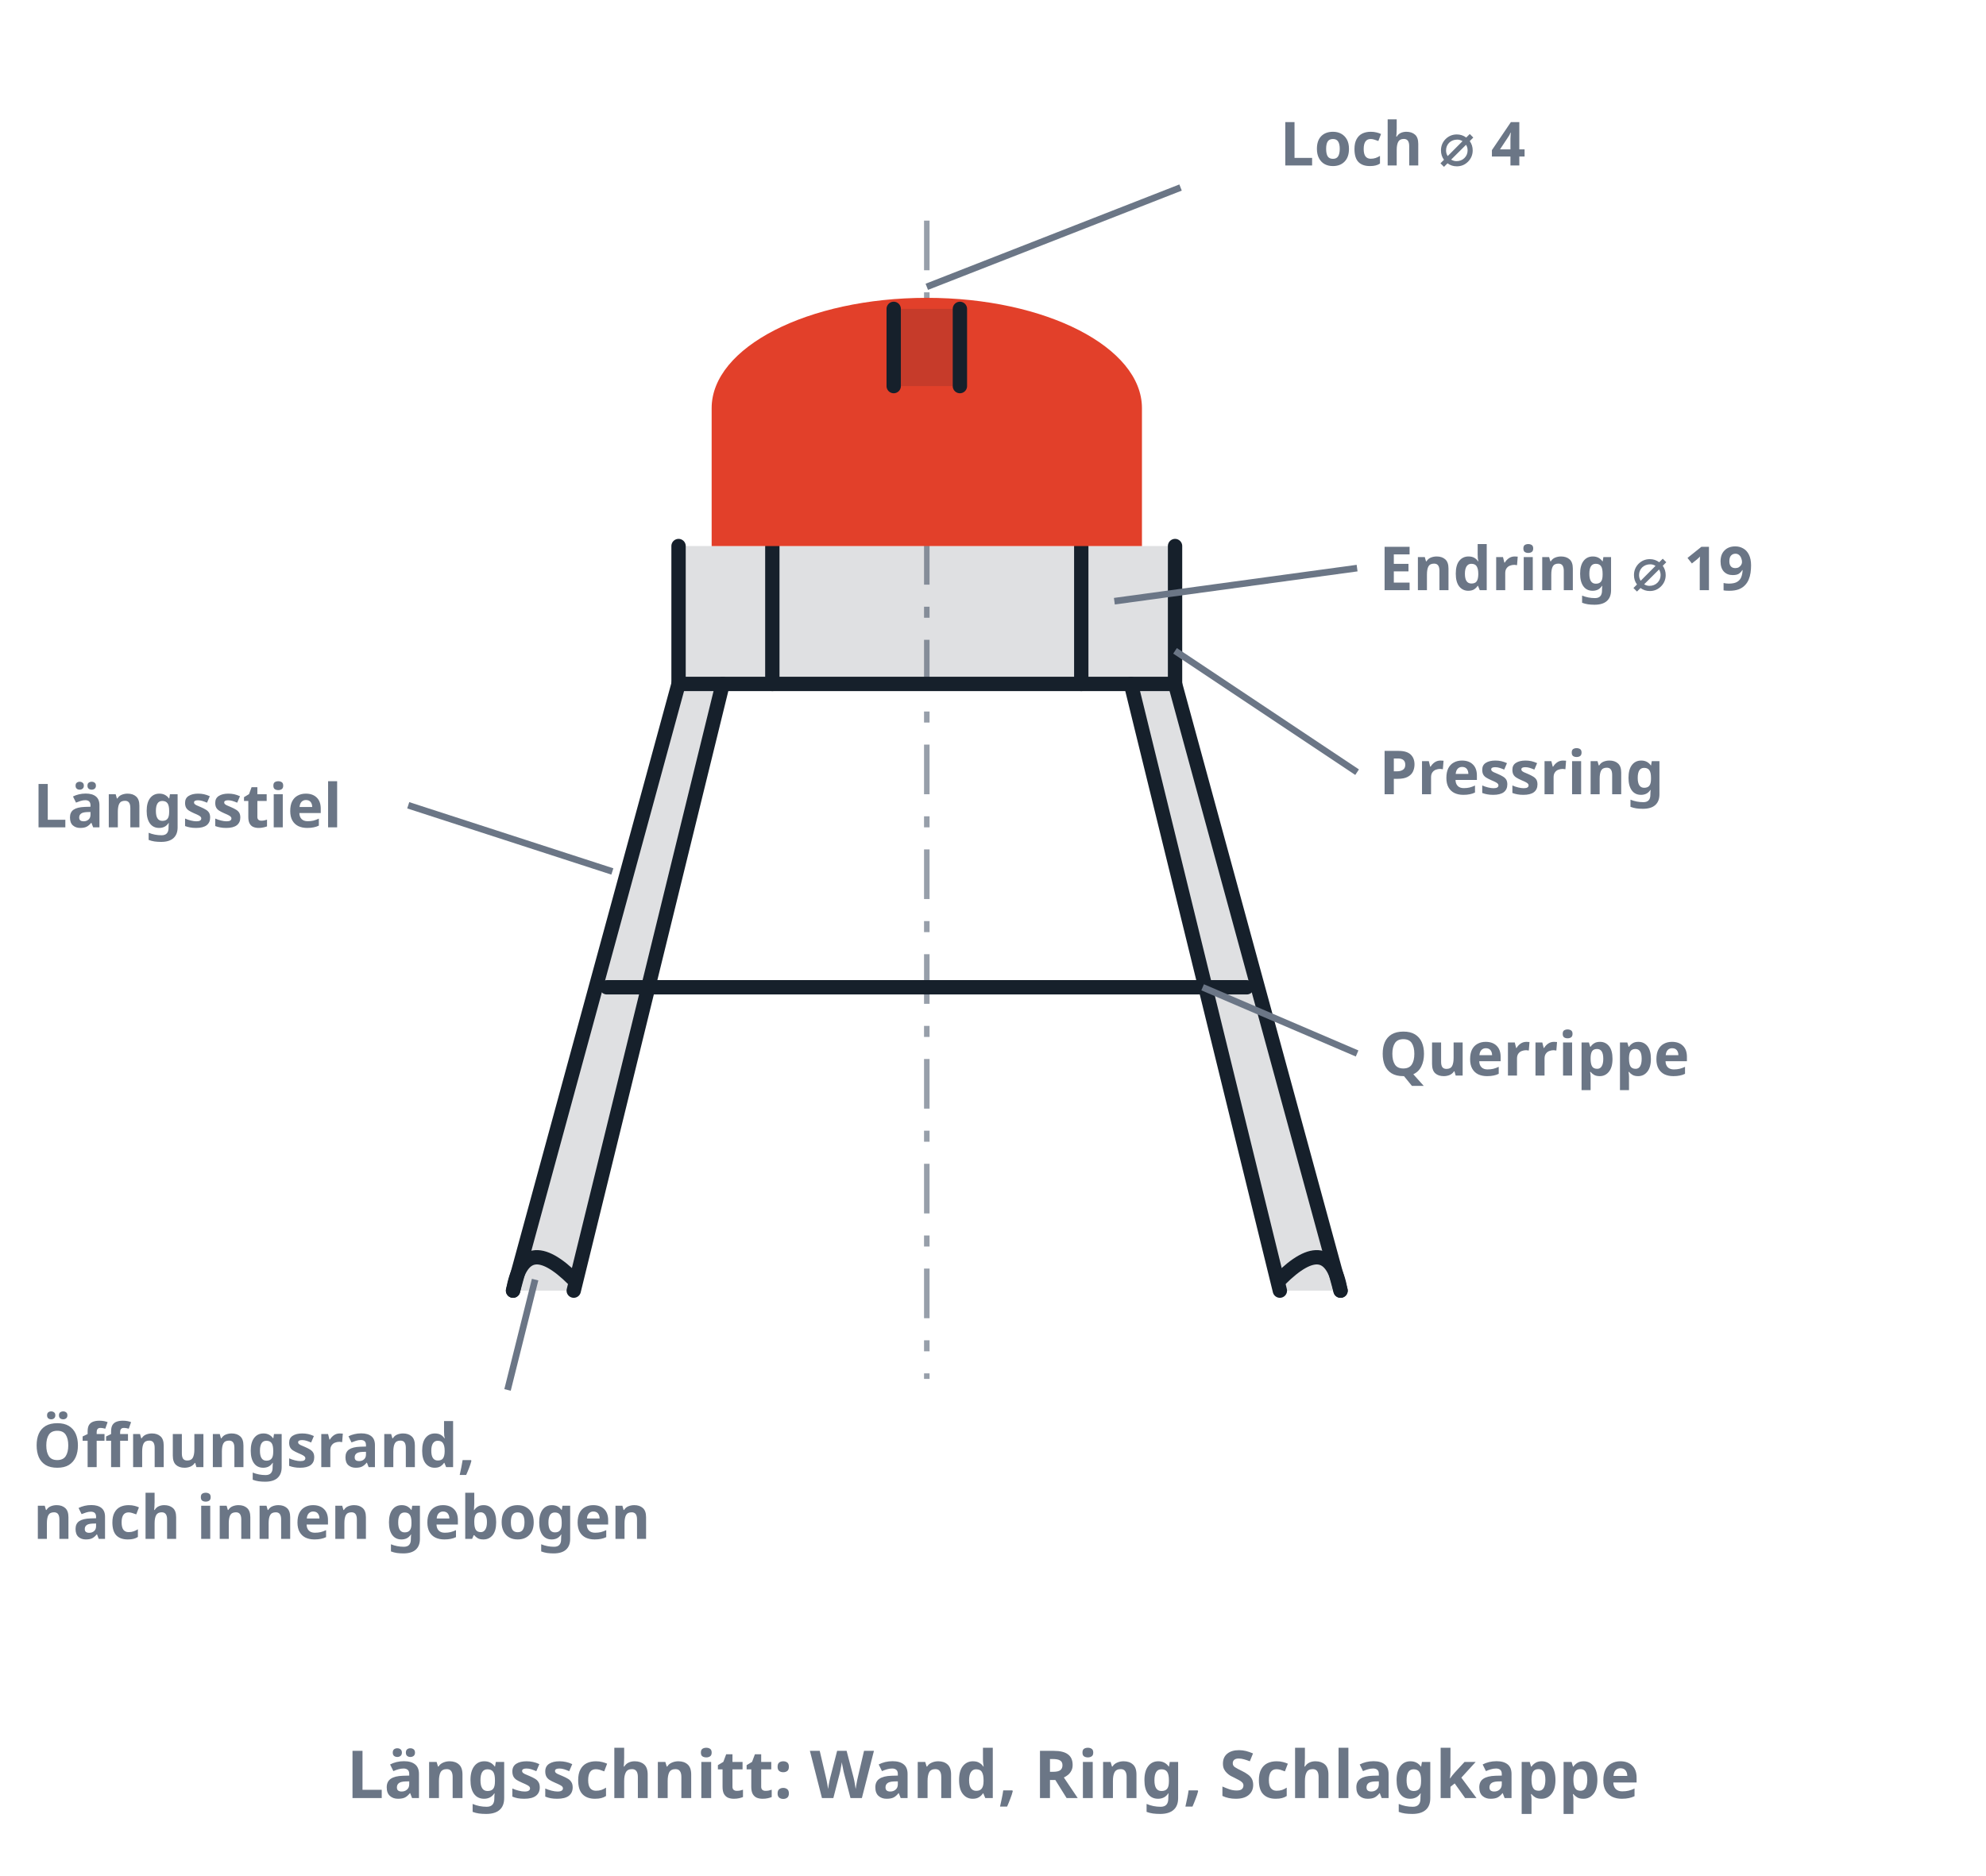
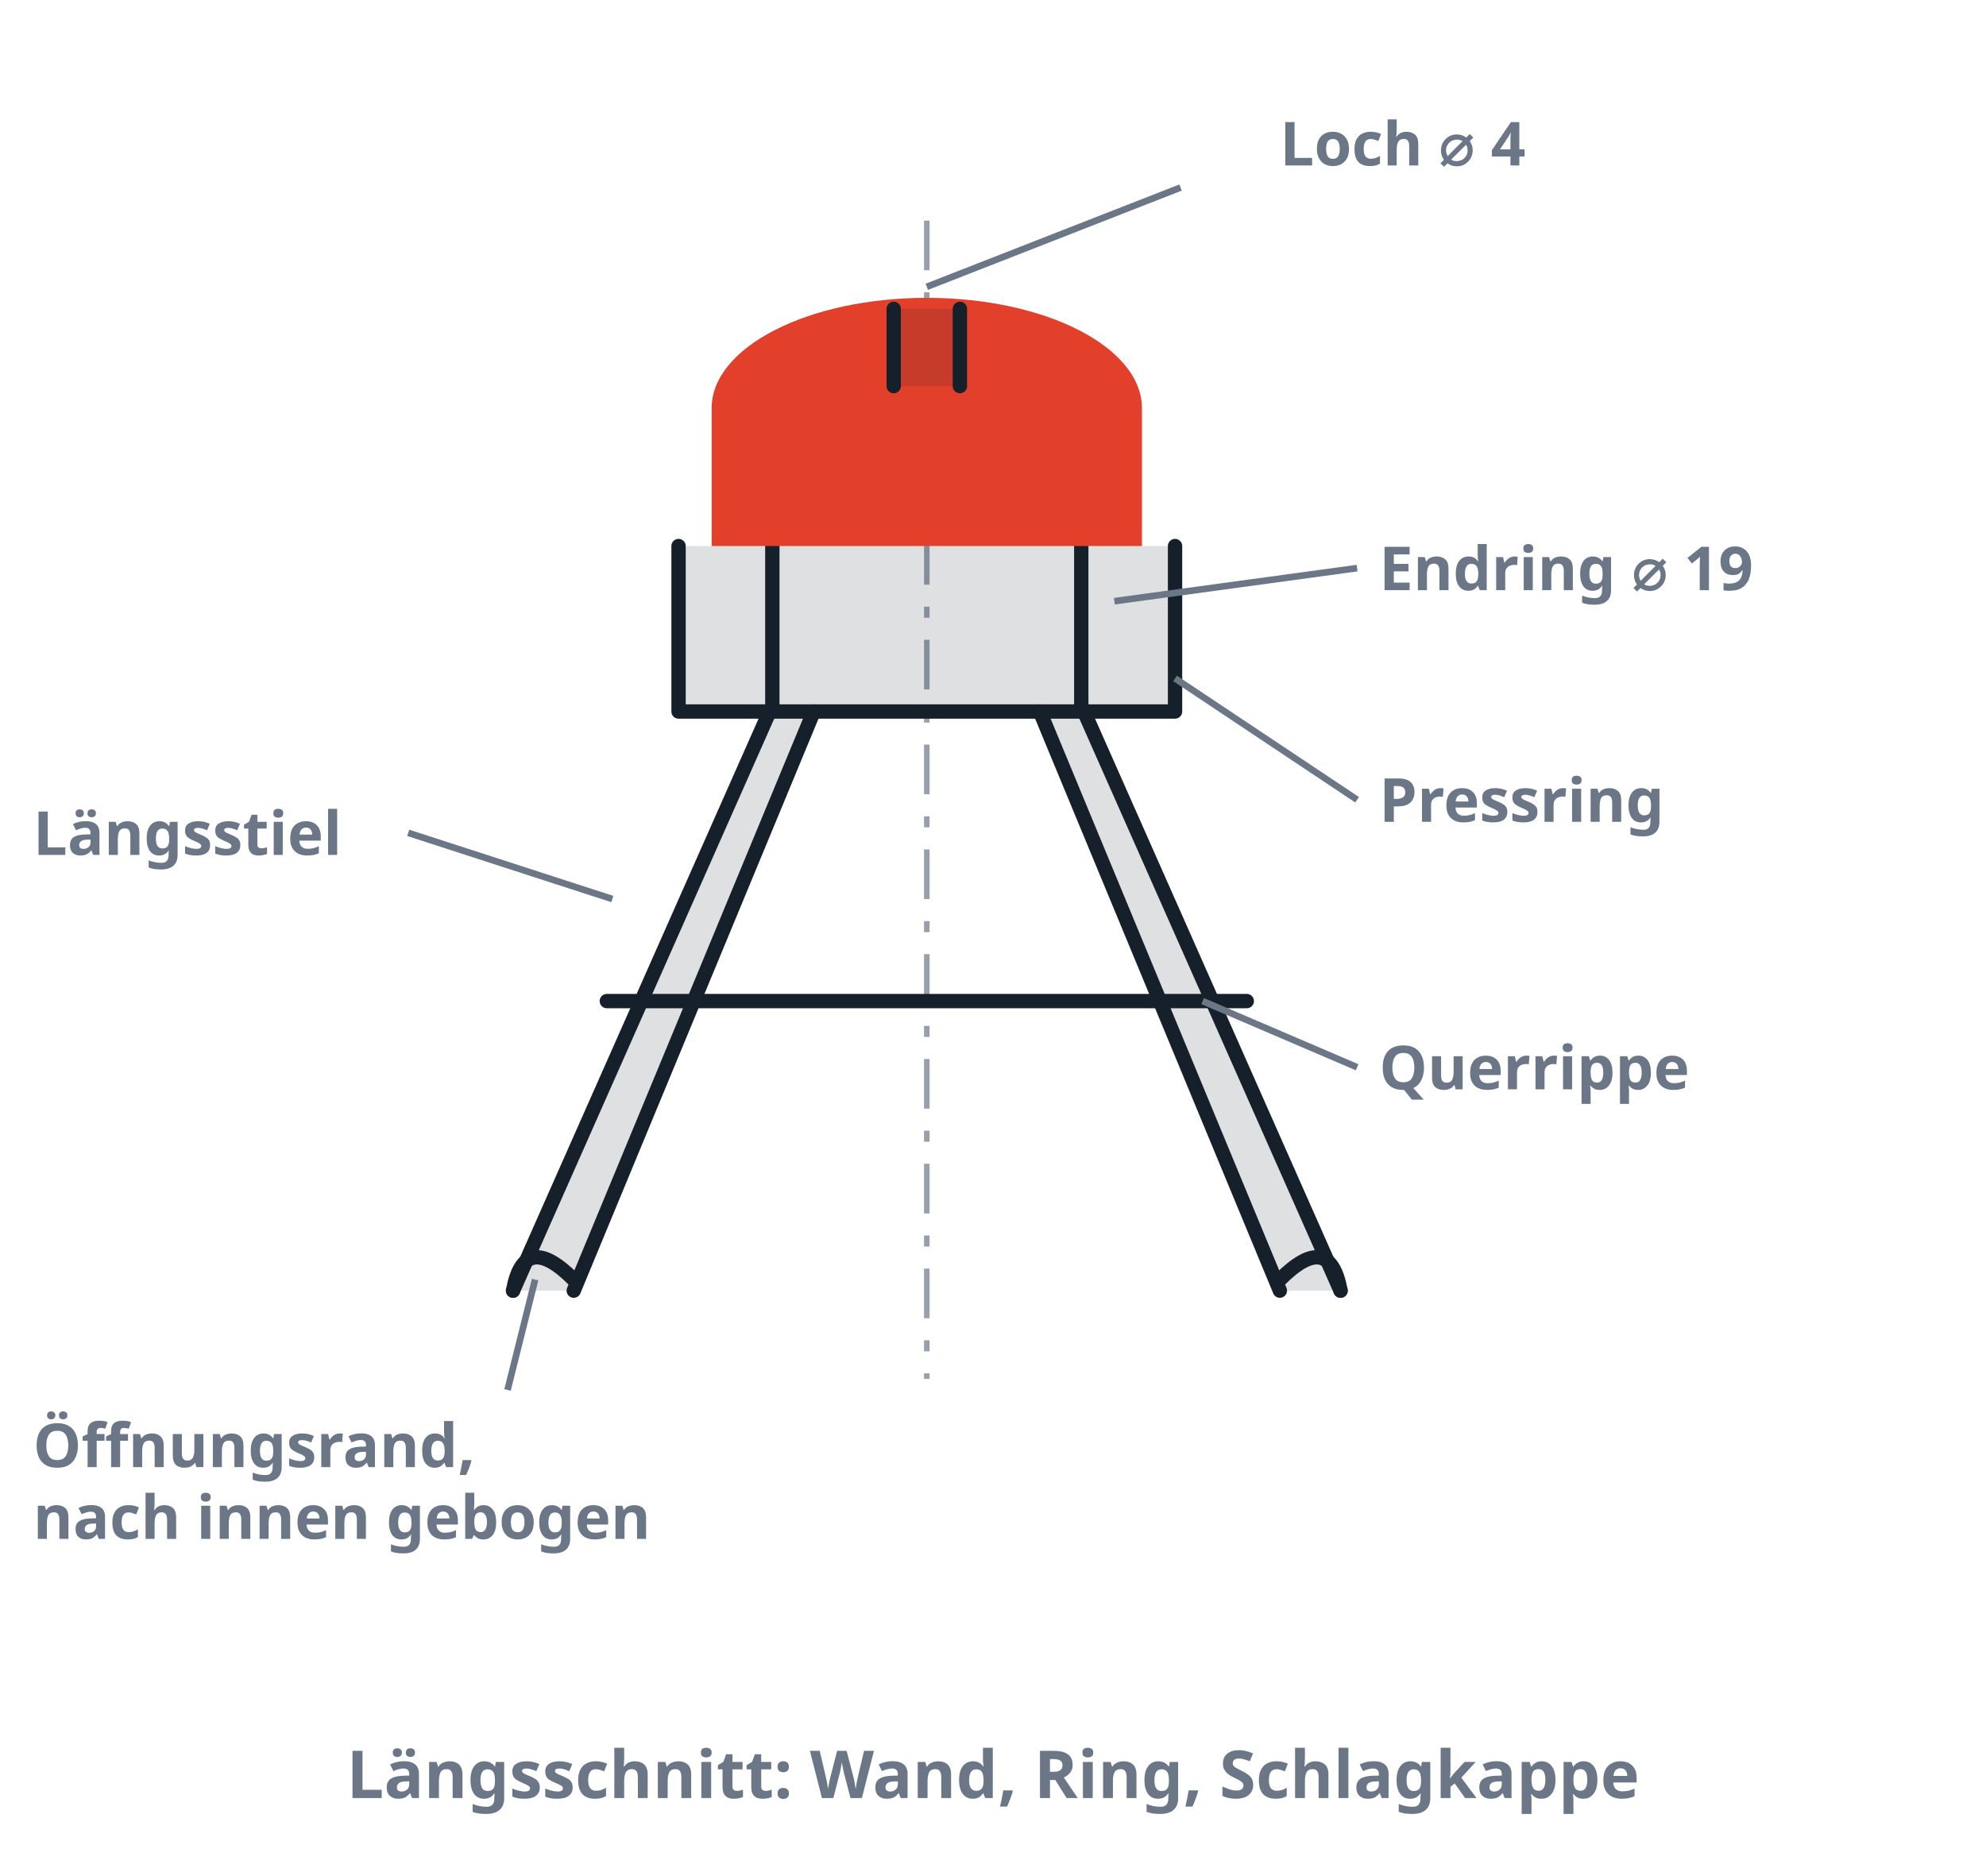
<svg xmlns="http://www.w3.org/2000/svg" viewBox="0 0 360 340" role="img" aria-label="Längsschnitt durch einen Speeder: das Loch mit 4 Millimetern in der Schlagkappe, der Endring mit 19 Millimetern, der Pressring am Kragen, die Querrippe zwischen den Längsstielen und der nach innen gebogene Öffnungsrand.">
  <style>
    .kontur{fill:none;stroke:var(--tinte,#16202b);stroke-width:2.6;stroke-linejoin:round;stroke-linecap:round}
    .schnitt{fill:var(--tinte,#16202b);opacity:.14}
    .kappe{fill:var(--speeder-kappe,#e2402a)}
    .kappenlinie{fill:none;stroke:var(--speeder-kappe-tief,#a82412);stroke-width:2;stroke-linecap:round}
    .stiel{fill:none;stroke:var(--tinte,#16202b);stroke-width:1.5;opacity:.45}
    .korbflaeche{fill:var(--speeder-korb,#f0c400);opacity:.28}
    .masz{fill:none;stroke:var(--tinte-3,#6b7686);stroke-width:1.2}
    .hilfslinie{fill:none;stroke:var(--tinte-3,#6b7686);stroke-width:1;stroke-dasharray:4 4;opacity:.85}
    .achse{fill:none;stroke:var(--tinte-3,#6b7686);stroke-width:1;stroke-dasharray:9 4 2 4;opacity:.7}
    .pfeil{fill:var(--tinte-3,#6b7686)}
    .maszzahl{fill:var(--tinte,#16202b);font:700 12px/1 system-ui,sans-serif;text-anchor:middle}
    .ico{fill:var(--primaer-tief,#1568ad);font:600 10px/1 system-ui,sans-serif;text-anchor:middle}
    .teil{fill:var(--tinte-3,#6b7686);font:600 11px/1 system-ui,sans-serif}
    .teilr{fill:var(--tinte-3,#6b7686);font:600 11px/1 system-ui,sans-serif;text-anchor:end}
    .st{fill:var(--tinte-3,#6b7686);font:600 12px/1 system-ui,sans-serif;text-anchor:middle}
  </style>
  <defs>
    <marker id="mp" viewBox="0 0 10 10" markerWidth="7" markerHeight="7" refX="8.5" refY="5" orient="auto">
      <path d="M1,1 L9,5 L1,9 Z" class="pfeil" />
    </marker>
    <marker id="mp2" viewBox="0 0 10 10" markerWidth="7" markerHeight="7" refX="8.5" refY="5" orient="auto-start-reverse">
      <path d="M1,1 L9,5 L1,9 Z" class="pfeil" />
    </marker>
  </defs>
  <path class="achse" d="M168,40 L168,250" />
-   <path class="schnitt" d="M123,124 L93,234 L104,234 L131,124 Z" />
-   <path class="schnitt" d="M213,124 L243,234 L232,234 L205,124 Z" />
-   <path class="kontur" d="M123,124 L93,234 M131,124 L104,234" />
-   <path class="kontur" d="M213,124 L243,234 M205,124 L232,234" />
+   <path class="schnitt" d="M139.5,129 L93,234 L104,234 L147.5,129 Z" />
+   <path class="schnitt" d="M196.5,129 L243,234 L232,234 L188.5,129 Z" />
+   <path class="kontur" d="M139.5,129 L93,234 M147.5,129 L104,234" />
+   <path class="kontur" d="M196.5,129 L243,234 M188.5,129 L232,234" />
  <path class="kontur" d="M93,234 q 2,-11 11,-2" />
  <path class="kontur" d="M243,234 q -2,-11 -11,-2" />
-   <path class="kontur" d="M110,179 L226,179" />
-   <path class="schnitt" d="M123,99 L213,99 L213,124 L123,124 Z" />
-   <path class="kontur" d="M123,99 L123,124 M213,99 L213,124 M123,124 L213,124" />
-   <path class="kontur" d="M140,99 L140,124 M196,99 L196,124" />
+   <path class="kontur" d="M110,181.5 L226,181.5" />
+   <path class="schnitt" d="M123,99 L213,99 L213,129 L123,129 Z" />
+   <path class="kontur" d="M123,99 L123,129 M213,99 L213,129 M123,129 L213,129" />
+   <path class="kontur" d="M140,99 L140,129 M196,99 L196,129" />
  <path class="kappe" d="M129,99 L129,74 A39,20 0 0 1 207,74 L207,99 Z" />
  <path class="schnitt" d="M162,56 L174,56 L174,70 L162,70 Z" />
  <path class="kontur" d="M162,56 L162,70 M174,56 L174,70" />
  <path class="masz" d="M168,52 L214,34" />
  <text class="teil" x="232" y="30">Loch ⌀ 4</text>
  <path class="masz" d="M202,109 L246,103" />
  <text class="teil" x="250" y="107">Endring ⌀ 19</text>
-   <path class="masz" d="M213,118 L246,140" />
-   <text class="teil" x="250" y="144">Pressring</text>
-   <path class="masz" d="M218,179 L246,191" />
-   <text class="teil" x="250" y="195">Querrippe</text>
-   <path class="masz" d="M111,158 L74,146" />
-   <text class="teil" x="6" y="150">Längsstiel</text>
+   <path class="masz" d="M213,123 L246,145" />
+   <text class="teil" x="250" y="149">Pressring</text>
+   <path class="masz" d="M218,181.5 L246,193.5" />
+   <text class="teil" x="250" y="197.5">Querrippe</text>
+   <path class="masz" d="M111,163 L74,151" />
+   <text class="teil" x="6" y="155">Längsstiel</text>
  <path class="masz" d="M97,232 L92,252" />
  <text class="teil" x="6" y="266">Öffnungsrand,</text>
  <text class="teil" x="6" y="279">nach innen gebogen</text>
  <text class="st" x="180" y="326">Längsschnitt: Wand, Ring, Schlagkappe</text>
</svg>
